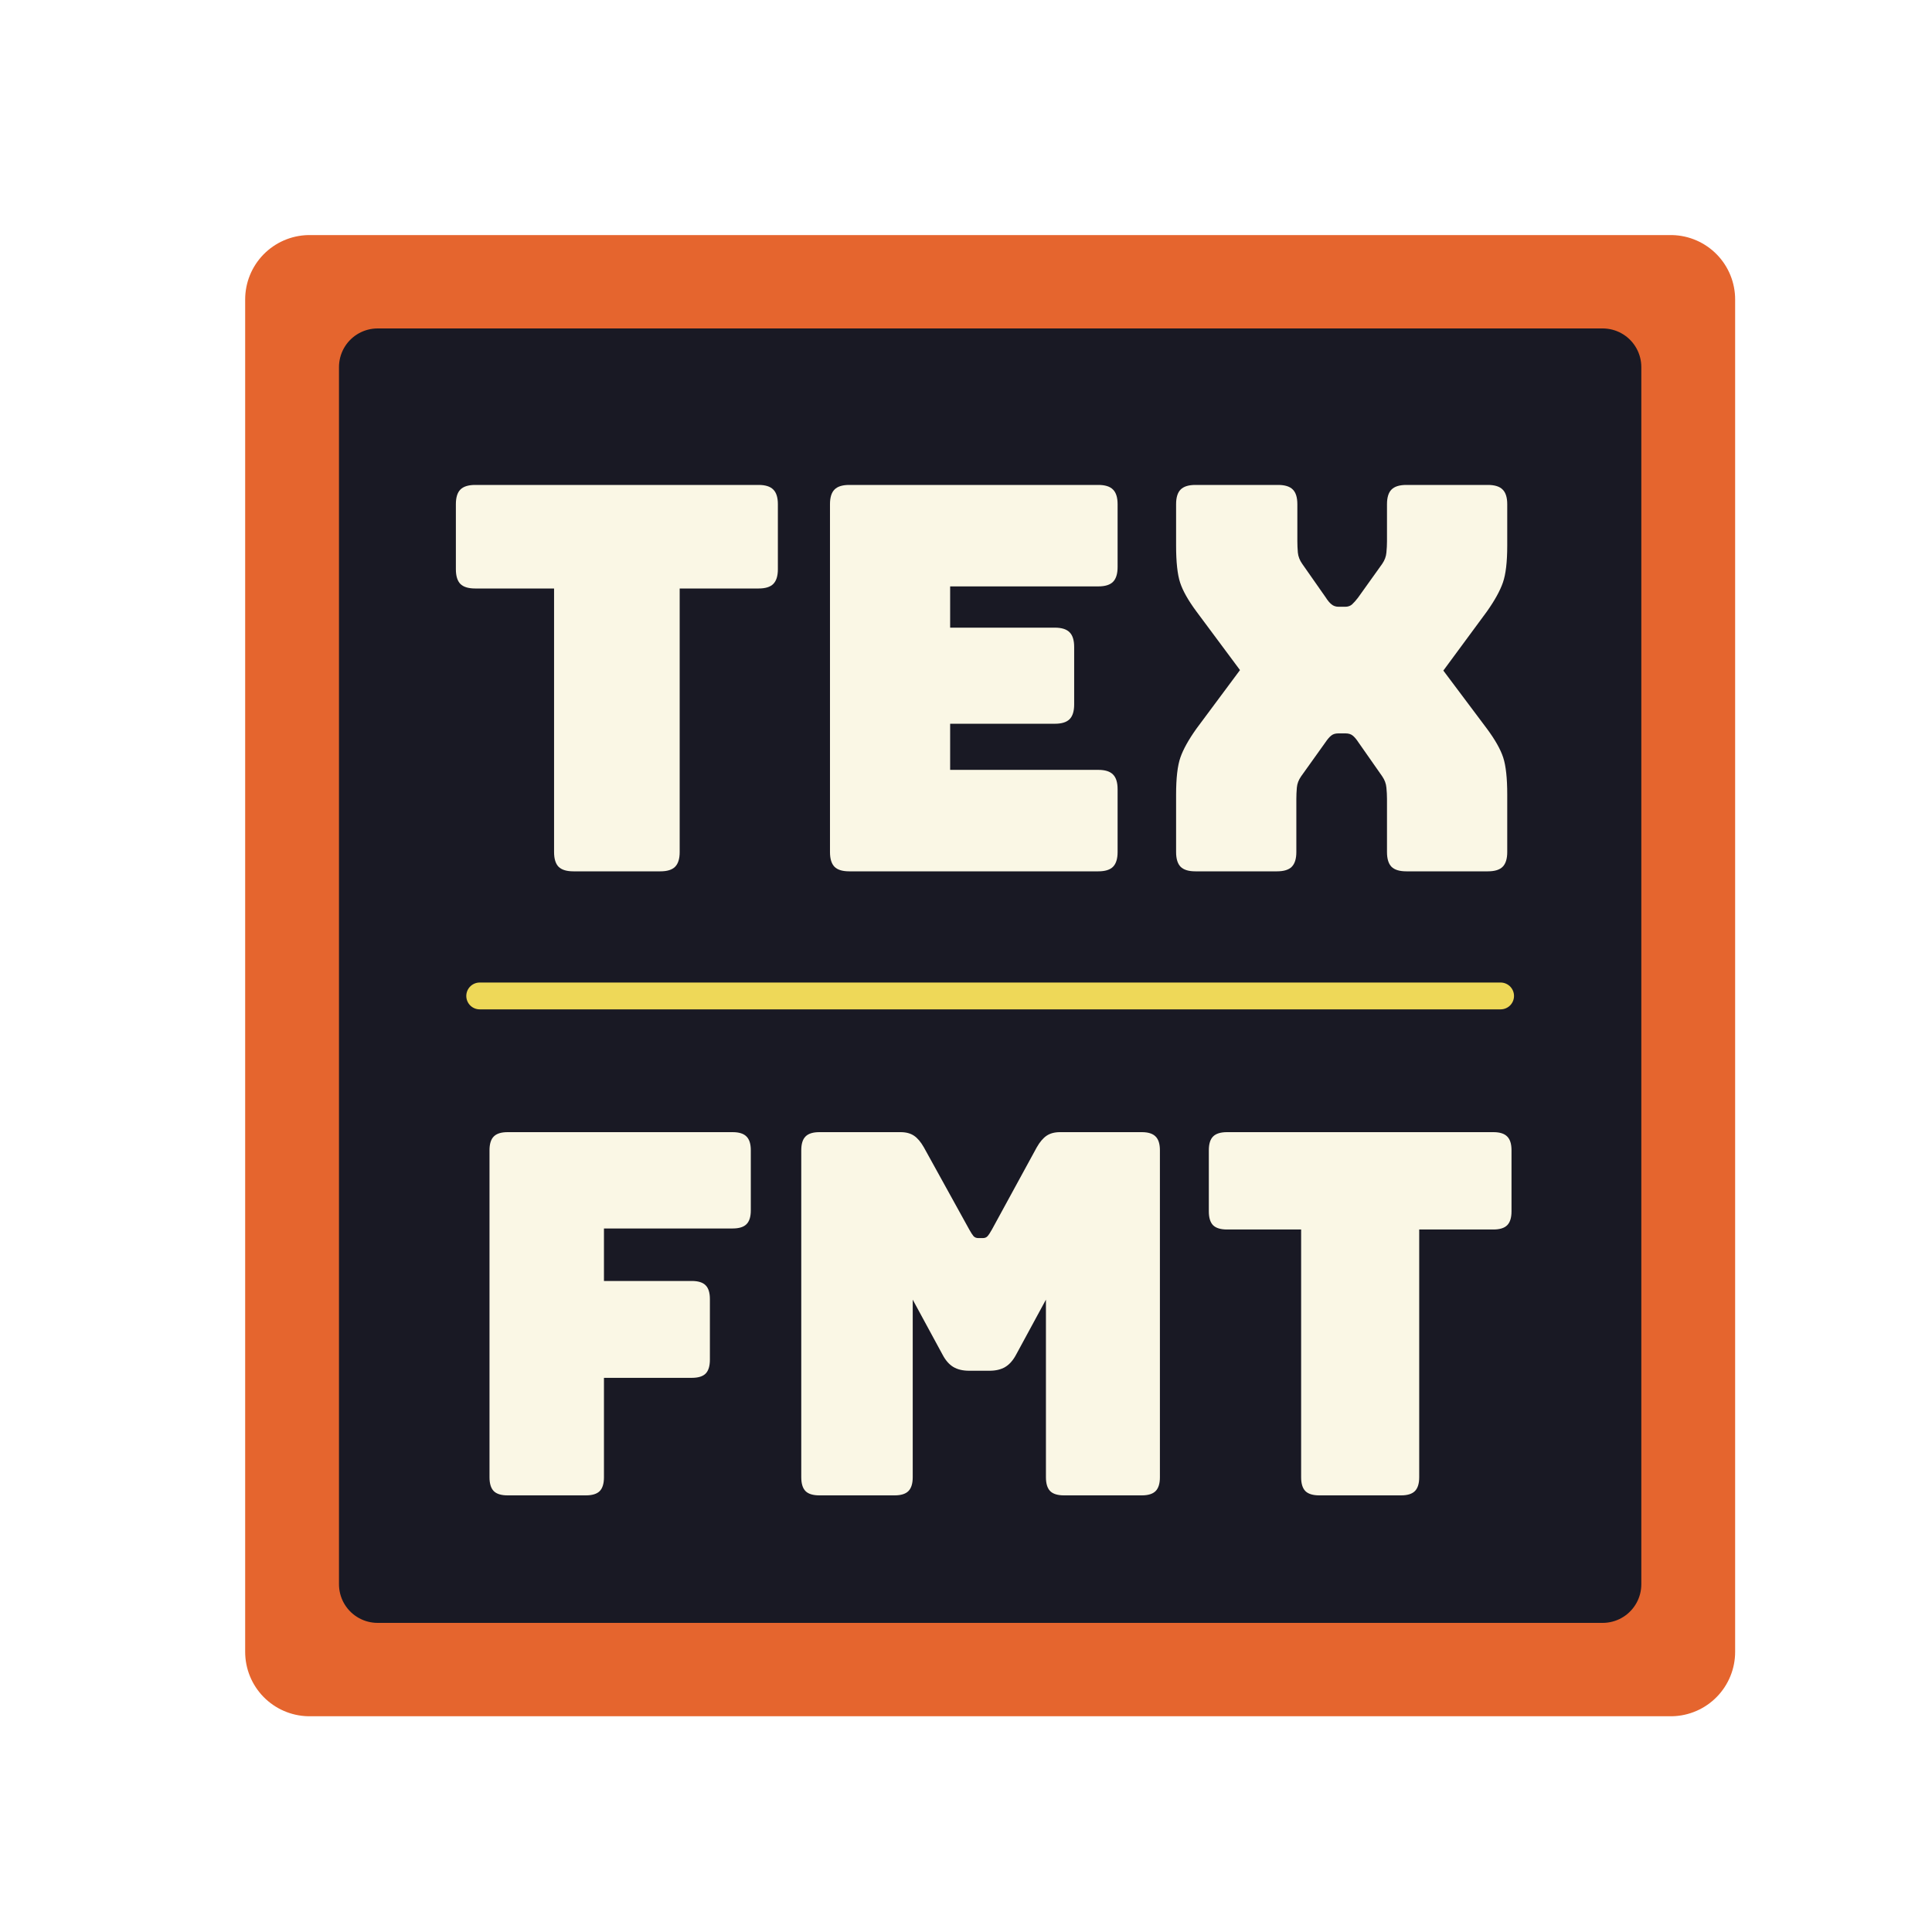
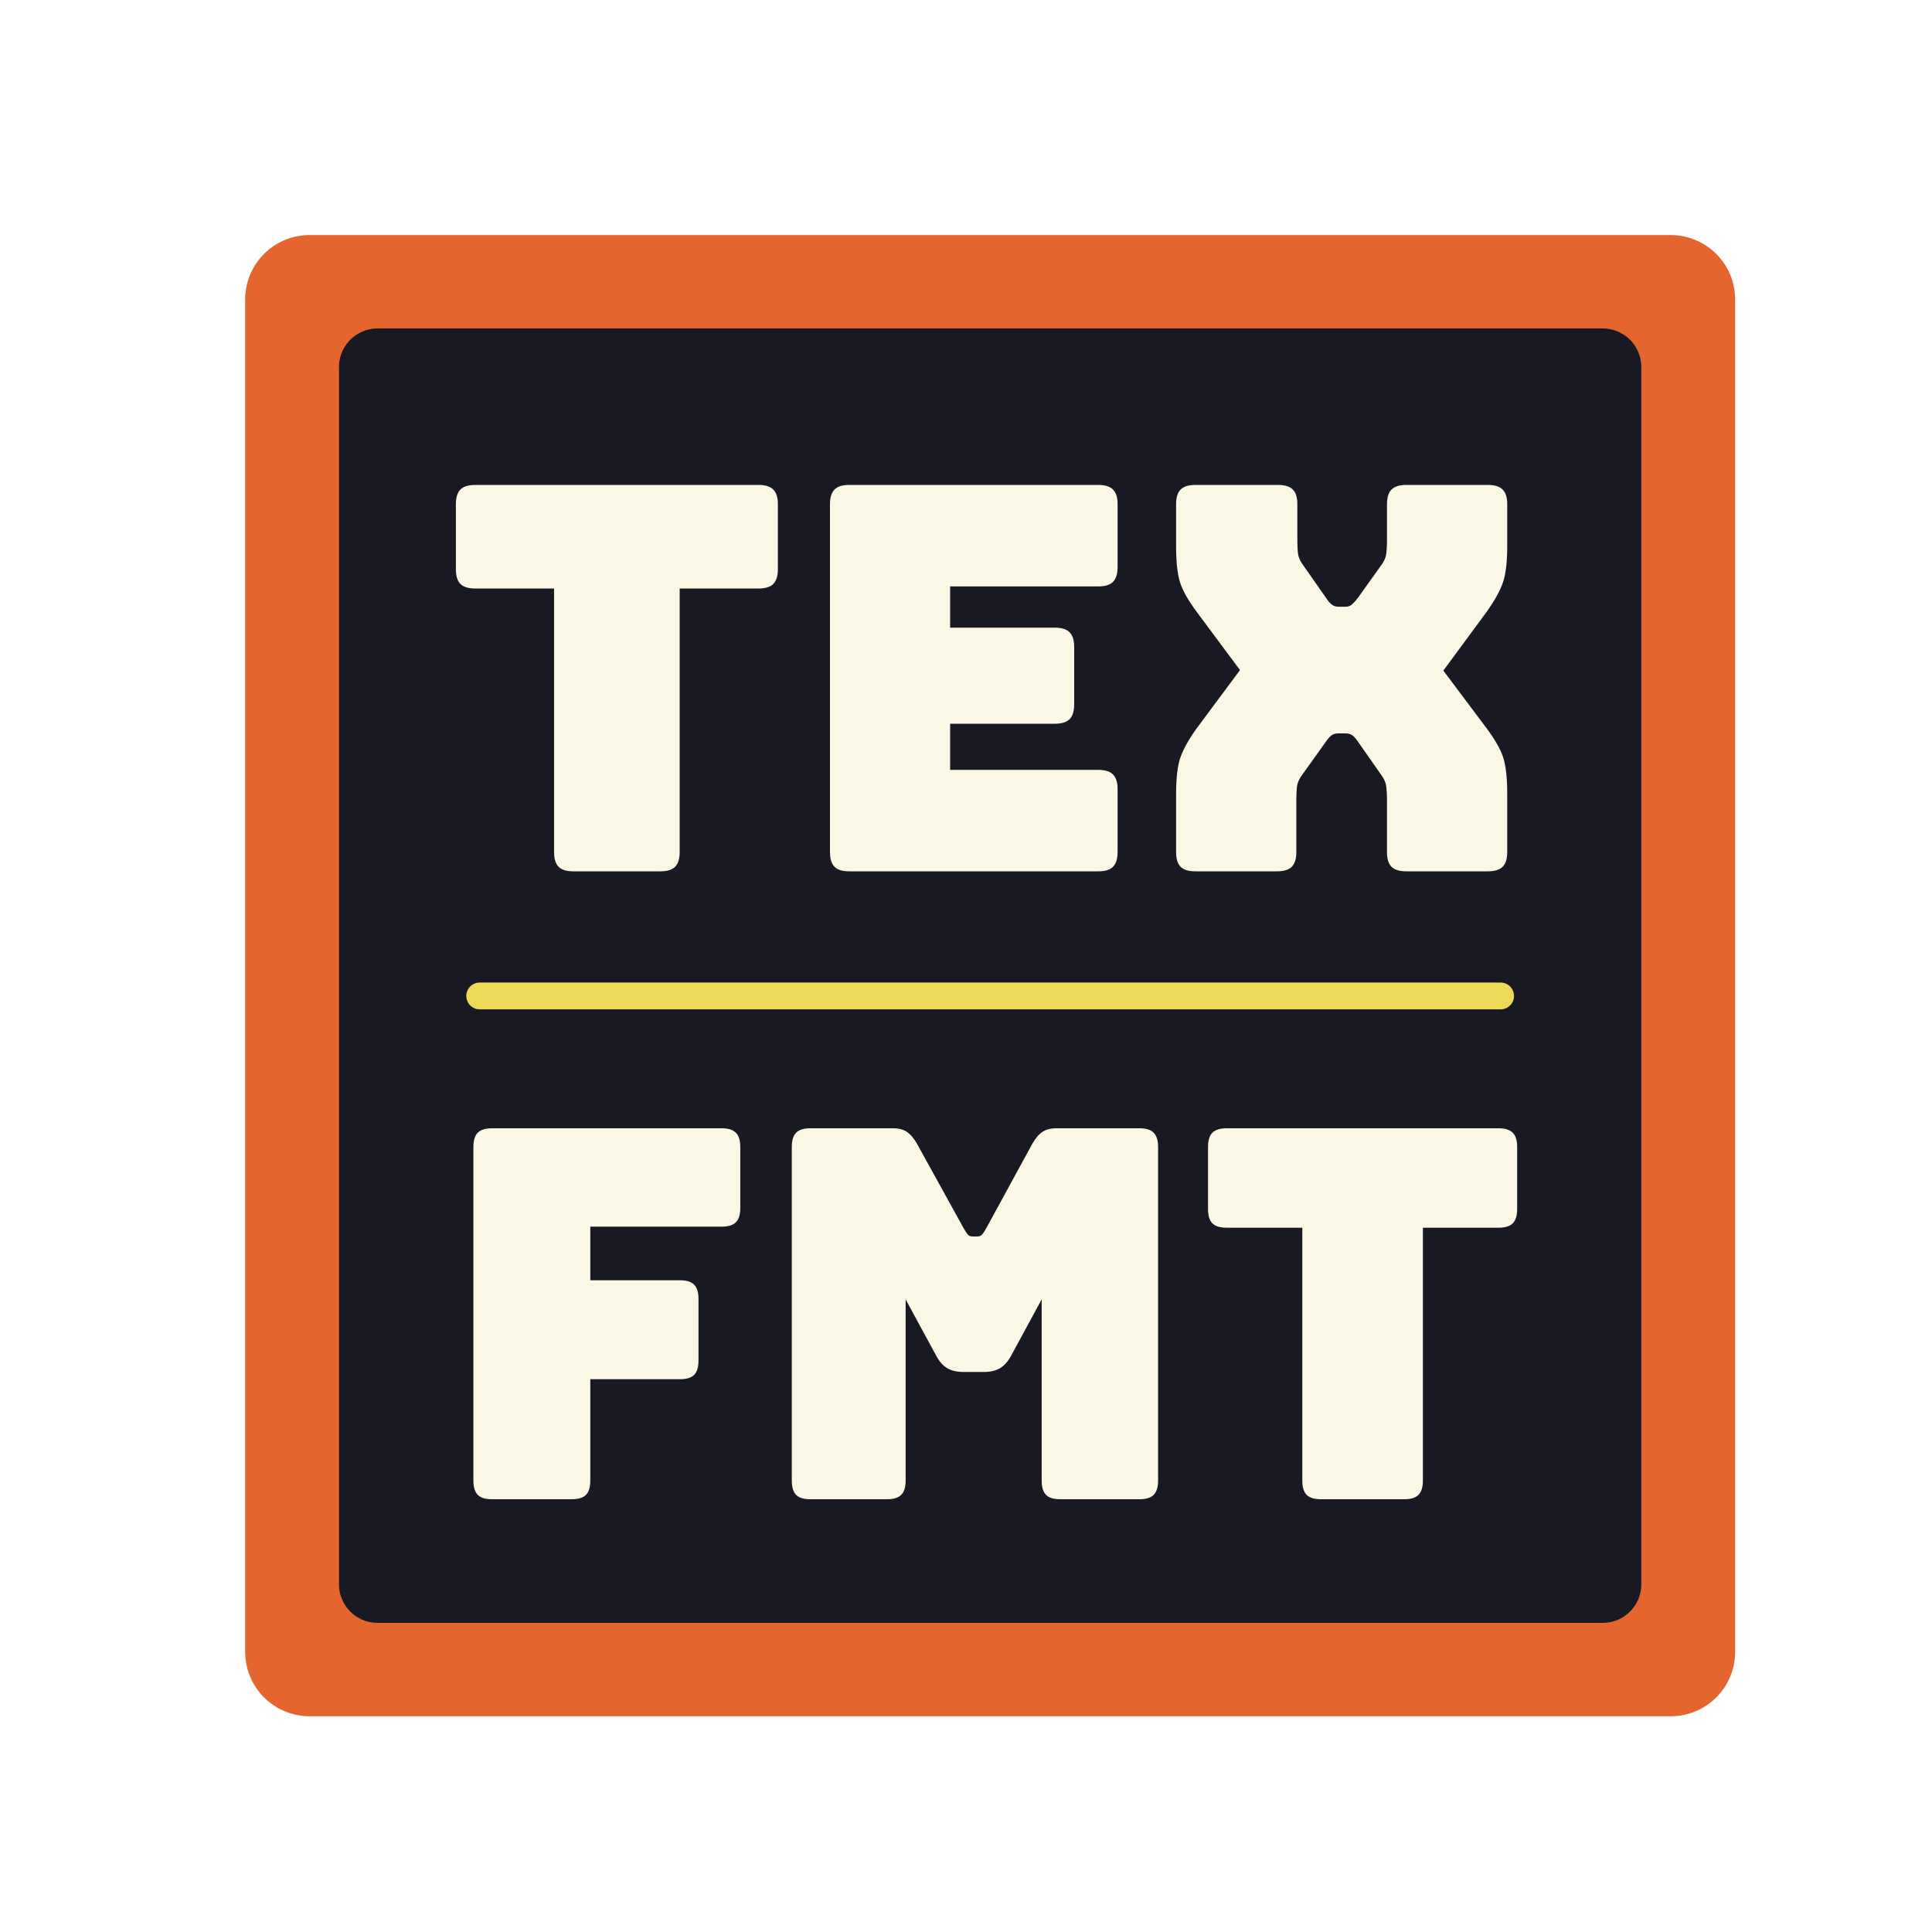
<svg xmlns="http://www.w3.org/2000/svg" xmlns:xlink="http://www.w3.org/1999/xlink" width="360pt" height="360pt" viewBox="0 0 360 360" version="1.1">
  <defs>
    <style type="text/css">*{stroke-linejoin: round; stroke-linecap: butt}</style>
  </defs>
  <g id="figure_1">
    <g id="patch_1">
      <path d="M 0 360  L 360 360  L 360 0  L 0 0  L 0 360  z " style="fill: none" />
    </g>
    <g id="axes_1">
      <g id="patch_2">
        <path d="M 45 320.4  L 324 320.4  L 324 43.2  L 45 43.2  L 45 320.4  z " style="fill: none" />
      </g>
      <g id="line2d_1">
-         <path d="M 184.5 307.8  L 311.318 307.8  L 311.318 55.8  L 57.682 55.8  L 57.682 307.8  L 184.5 307.8  " clip-path="url(#p350d283973)" style="fill: none; stroke: #e5652e; stroke-width: 24; stroke-linecap: square" />
+         <path d="M 184.5 307.8  L 311.318 307.8  L 311.318 55.8  L 57.682 55.8  L 57.682 307.8  L 184.5 307.8  " clip-path="url(#pcfd687b925)" style="fill: none; stroke: #e5652e; stroke-width: 24; stroke-linecap: square" />
      </g>
      <g id="patch_3">
-         <path d="M 184.5 307.8  L 311.318 307.8  L 311.318 55.8  L 57.682 55.8  L 57.682 307.8  z " clip-path="url(#p350d283973)" style="fill: #e5652e" />
+         <path d="M 184.5 307.8  L 311.318 307.8  L 311.318 55.8  L 57.682 55.8  L 57.682 307.8  z " clip-path="url(#pcfd687b925)" style="fill: #e5652e" />
      </g>
      <g id="patch_4">
-         <path d="M 184.5 295.2  L 298.636 295.2  L 298.636 68.4  L 70.364 68.4  L 70.364 295.2  z " clip-path="url(#p350d283973)" style="fill: #191924" />
+         <path d="M 184.5 295.2  L 298.636 295.2  L 298.636 68.4  L 70.364 68.4  L 70.364 295.2  z " clip-path="url(#pcfd687b925)" style="fill: #191924" />
      </g>
      <g id="matplotlib.axis_1" />
      <g id="matplotlib.axis_2" />
      <g id="line2d_2">
-         <path d="M 184.5 295.2  L 298.636 295.2  L 298.636 68.4  L 70.364 68.4  L 70.364 295.2  L 184.5 295.2  " clip-path="url(#p350d283973)" style="fill: none; stroke: #191924; stroke-width: 14.4; stroke-linecap: square" />
+         <path d="M 184.5 295.2  L 298.636 295.2  L 298.636 68.4  L 70.364 68.4  L 70.364 295.2  L 184.5 295.2  " clip-path="url(#pcfd687b925)" style="fill: none; stroke: #191924; stroke-width: 14.4; stroke-linecap: square" />
      </g>
      <g id="line2d_3">
-         <path d="M 184.5 185.58  L 89.386 185.58  L 279.614 185.58  L 184.5 185.58  " clip-path="url(#p350d283973)" style="fill: none; stroke: #eed858; stroke-width: 5; stroke-linecap: square" />
+         <path d="M 184.5 185.58  L 89.386 185.58  L 279.614 185.58  L 184.5 185.58  " clip-path="url(#pcfd687b925)" style="fill: none; stroke: #eed858; stroke-width: 5; stroke-linecap: square" />
      </g>
      <g id="patch_5">
        <path d="M 45 320.4  L 45 43.2  " style="fill: none" />
      </g>
      <g id="patch_6">
        <path d="M 324 320.4  L 324 43.2  " style="fill: none" />
      </g>
      <g id="patch_7">
        <path d="M 45 320.4  L 324 320.4  " style="fill: none" />
      </g>
      <g id="patch_8">
        <path d="M 45 43.2  L 324 43.2  " style="fill: none" />
      </g>
      <g id="text_1">
        <g style="fill: #faf7e5" transform="translate(82.14844 162.36) scale(1 -1)">
          <defs>
            <path id="Bungee-Regular-54" d="M 2618 0  L 1581 0  Q 1459 0 1404 54  Q 1350 109 1350 230  L 1350 3373  L 410 3373  Q 288 3373 233 3427  Q 179 3482 179 3603  L 179 4378  Q 179 4499 233 4553  Q 288 4608 410 4608  L 3789 4608  Q 3910 4608 3964 4553  Q 4019 4499 4019 4378  L 4019 3603  Q 4019 3482 3964 3427  Q 3910 3373 3789 3373  L 2848 3373  L 2848 230  Q 2848 109 2793 54  Q 2739 0 2618 0  z " transform="scale(0.015625)" />
            <path id="Bungee-Regular-45" d="M 3642 0  L 672 0  Q 550 0 496 54  Q 442 109 442 230  L 442 4378  Q 442 4499 496 4553  Q 550 4608 672 4608  L 3642 4608  Q 3763 4608 3817 4553  Q 3872 4499 3872 4378  L 3872 3629  Q 3872 3507 3817 3452  Q 3763 3398 3642 3398  L 1875 3398  L 1875 2906  L 3123 2906  Q 3245 2906 3299 2851  Q 3354 2797 3354 2675  L 3354 1990  Q 3354 1869 3299 1814  Q 3245 1760 3123 1760  L 1875 1760  L 1875 1210  L 3642 1210  Q 3763 1210 3817 1155  Q 3872 1101 3872 979  L 3872 230  Q 3872 109 3817 54  Q 3763 0 3642 0  z " transform="scale(0.015625)" />
            <path id="Bungee-Regular-58" d="M 1818 230  Q 1818 109 1763 54  Q 1709 0 1587 0  L 614 0  Q 493 0 438 54  Q 384 109 384 230  L 384 915  Q 384 1210 435 1357  Q 486 1504 627 1702  L 1146 2400  L 627 3098  Q 480 3296 432 3443  Q 384 3590 384 3885  L 384 4378  Q 384 4499 438 4553  Q 493 4608 614 4608  L 1600 4608  Q 1722 4608 1776 4553  Q 1830 4499 1830 4378  L 1830 3936  Q 1830 3872 1836 3801  Q 1843 3731 1888 3667  L 2170 3264  Q 2202 3213 2237 3184  Q 2272 3155 2323 3155  L 2400 3155  Q 2451 3155 2483 3184  Q 2515 3213 2554 3264  L 2842 3667  Q 2886 3731 2892 3801  Q 2899 3872 2899 3936  L 2899 4378  Q 2899 4499 2953 4553  Q 3008 4608 3130 4608  L 4102 4608  Q 4224 4608 4278 4553  Q 4333 4499 4333 4378  L 4333 3885  Q 4333 3590 4281 3443  Q 4230 3296 4090 3098  L 3571 2394  L 4090 1702  Q 4237 1504 4285 1357  Q 4333 1210 4333 915  L 4333 230  Q 4333 109 4278 54  Q 4224 0 4102 0  L 3130 0  Q 3008 0 2953 54  Q 2899 109 2899 230  L 2899 864  Q 2899 928 2892 998  Q 2886 1069 2842 1133  L 2560 1536  Q 2522 1594 2490 1619  Q 2458 1645 2406 1645  L 2317 1645  Q 2266 1645 2234 1619  Q 2202 1594 2163 1536  L 1875 1133  Q 1830 1069 1824 998  Q 1818 928 1818 864  L 1818 230  z " transform="scale(0.015625)" />
          </defs>
          <use xlink:href="#Bungee-Regular-54" />
          <use xlink:href="#Bungee-Regular-45" x="65.6" />
          <use xlink:href="#Bungee-Regular-58" x="131" />
        </g>
      </g>
      <g id="text_2">
-         <g style="fill: #faf7e5" transform="translate(84.72047 278.64) scale(0.94 -0.94)">
+         <g style="fill: #faf7e5" transform="translate(81.58295 279.36) scale(0.96 -0.96)">
          <defs>
            <path id="Bungee-Regular-46" d="M 1664 0  L 672 0  Q 550 0 496 54  Q 442 109 442 230  L 442 4378  Q 442 4499 496 4553  Q 550 4608 672 4608  L 3526 4608  Q 3648 4608 3702 4553  Q 3757 4499 3757 4378  L 3757 3616  Q 3757 3494 3702 3440  Q 3648 3386 3526 3386  L 1894 3386  L 1894 2720  L 3008 2720  Q 3130 2720 3184 2665  Q 3238 2611 3238 2490  L 3238 1722  Q 3238 1600 3184 1545  Q 3130 1491 3008 1491  L 1894 1491  L 1894 230  Q 1894 109 1840 54  Q 1786 0 1664 0  z " transform="scale(0.015625)" />
            <path id="Bungee-Regular-4d" d="M 1626 0  L 672 0  Q 550 0 496 54  Q 442 109 442 230  L 442 4378  Q 442 4499 496 4553  Q 550 4608 672 4608  L 1702 4608  Q 1805 4608 1872 4563  Q 1939 4518 1997 4416  L 2573 3373  Q 2605 3315 2627 3289  Q 2650 3264 2688 3264  L 2746 3264  Q 2784 3264 2806 3289  Q 2829 3315 2861 3373  L 3430 4416  Q 3488 4518 3555 4563  Q 3622 4608 3725 4608  L 4762 4608  Q 4883 4608 4937 4553  Q 4992 4499 4992 4378  L 4992 230  Q 4992 109 4937 54  Q 4883 0 4762 0  L 3776 0  Q 3654 0 3600 54  Q 3546 109 3546 230  L 3546 2483  L 3168 1786  Q 3110 1677 3030 1629  Q 2950 1581 2829 1581  L 2573 1581  Q 2451 1581 2371 1629  Q 2291 1677 2234 1786  L 1856 2483  L 1856 230  Q 1856 109 1801 54  Q 1747 0 1626 0  z " transform="scale(0.015625)" />
          </defs>
          <use xlink:href="#Bungee-Regular-46" />
          <use xlink:href="#Bungee-Regular-4d" x="61.8" />
          <use xlink:href="#Bungee-Regular-54" x="146.7" />
        </g>
      </g>
    </g>
  </g>
  <defs>
-     <clipPath id="p350d283973">
+     <clipPath id="pcfd687b925">
      <rect x="45" y="43.2" width="279" height="277.2" />
    </clipPath>
  </defs>
</svg>
